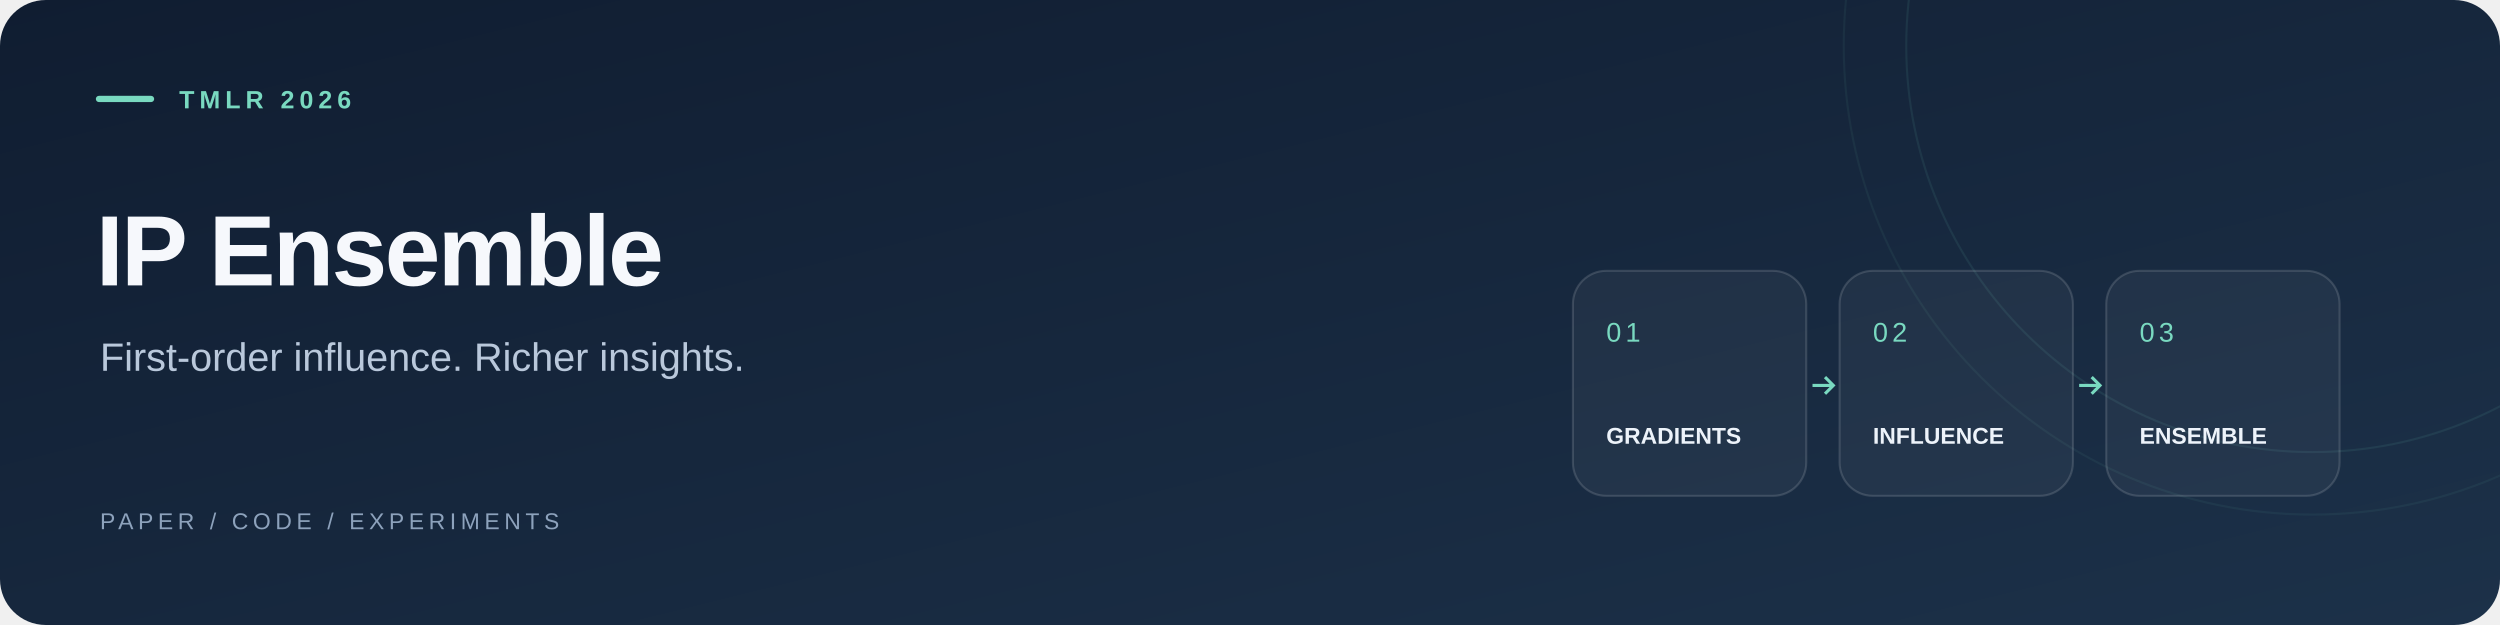
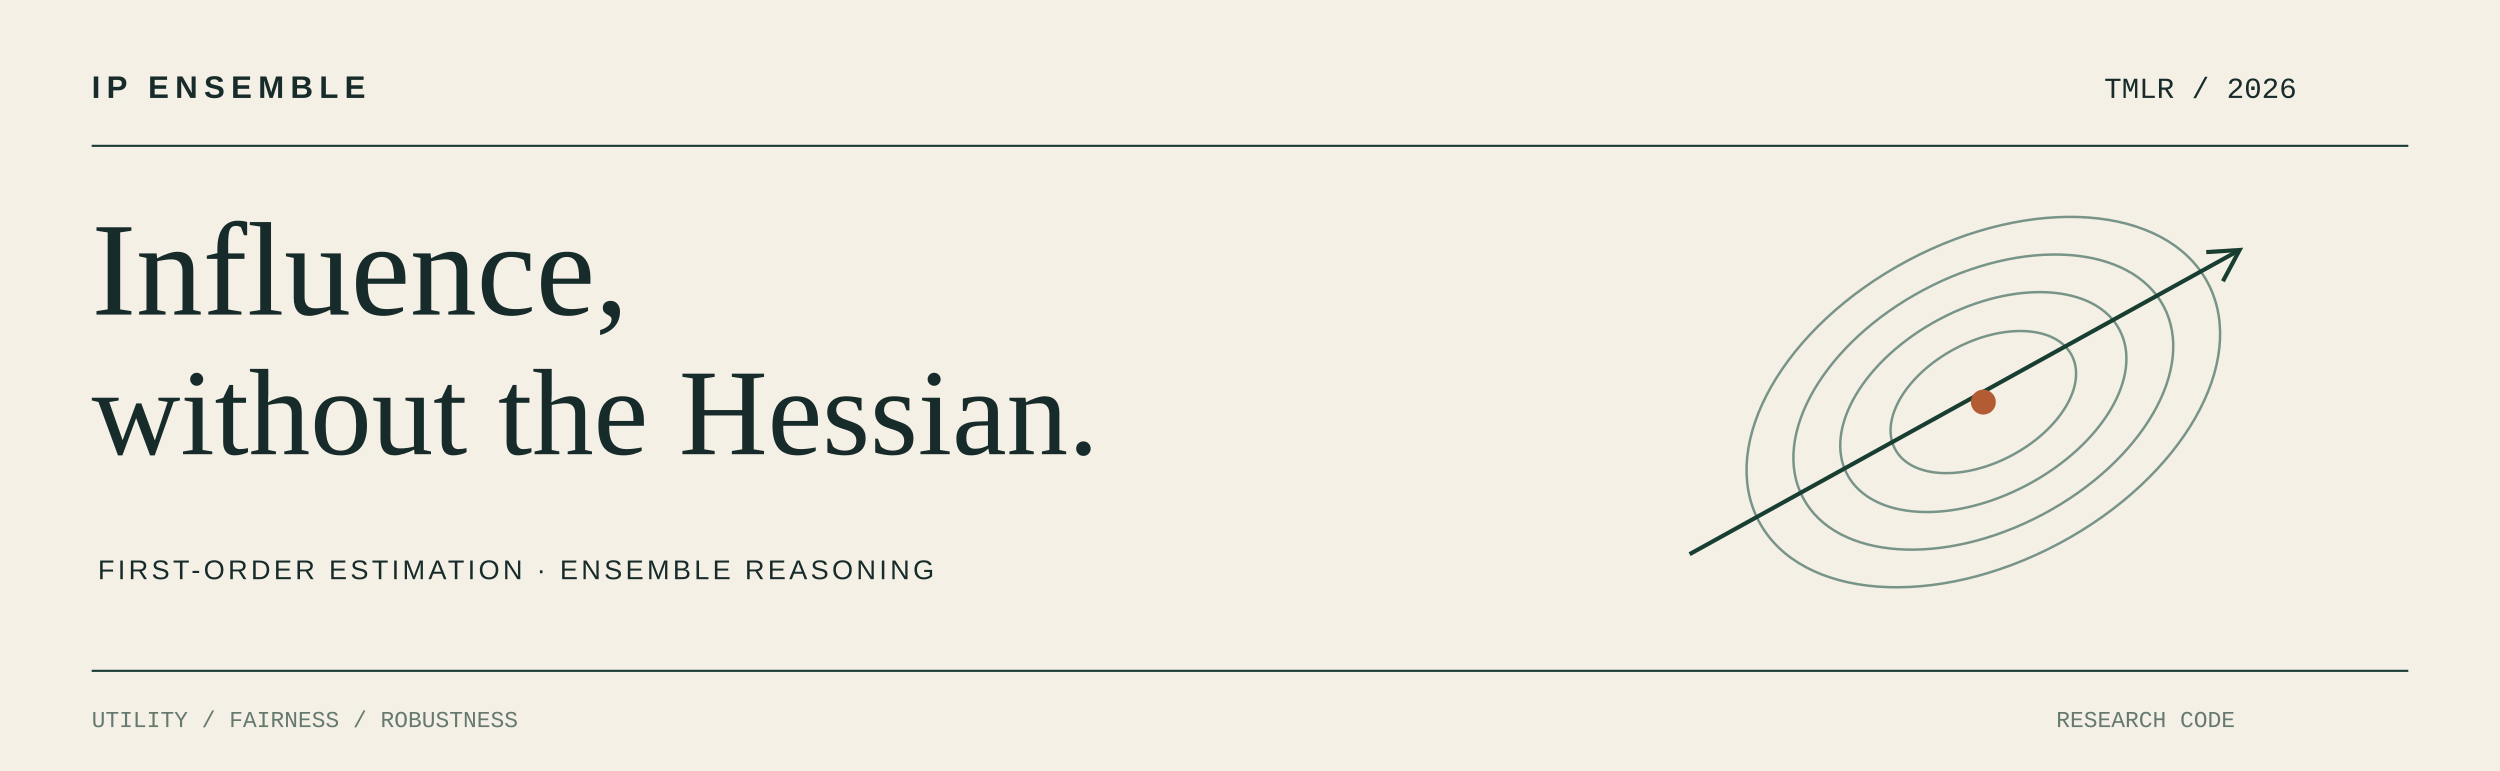
- <svg xmlns="http://www.w3.org/2000/svg" width="1200" height="300" viewBox="0 0 1200 300" role="img" aria-label="IP Ensemble">
-   <defs>
-     <linearGradient id="bg" x2="1" y2="1">
-       <stop stop-color="#101d31" />
-       <stop offset="1" stop-color="#1c3149" />
-     </linearGradient>
-   </defs>
-   <rect width="1200" height="300" rx="22" fill="url(#bg)" />
-   <circle cx="1110" cy="22" r="195" fill="none" stroke="#79d9c0" stroke-opacity="0.09" />
-   <circle cx="1110" cy="22" r="225" fill="none" stroke="#79d9c0" stroke-opacity="0.06" />
-   <g font-family="Arial, Helvetica, sans-serif">
-     <rect x="46" y="46" width="28" height="3" rx="1.5" fill="#79d9c0" />
-     <text x="86" y="52" font-size="12" letter-spacing="2.4" font-weight="700" fill="#79d9c0">TMLR 2026</text>
-     <text x="46" y="137" font-size="48" font-weight="700" letter-spacing="-1.2" fill="#f6f8fc">IP Ensemble</text>
-     <text x="48" y="178" font-size="19" fill="#b9c8db">First-order influence. Richer insights.</text>
-     <text x="48" y="254" font-size="11" letter-spacing="2.2" fill="#8da2bc">PAPER  /  CODE  /  EXPERIMENTS</text>
-     <rect x="755" y="130" width="112" height="108" rx="16" fill="#ffffff" fill-opacity="0.045" stroke="#ffffff" stroke-opacity="0.14" />
-     <text x="771" y="164" fill="#79d9c0" font-size="13" letter-spacing="2">01</text>
-     <text x="771" y="213" fill="#edf3fa" font-size="11" font-weight="600">GRADIENTS</text>
-     <path d="M870 185h10m-4-4 4 4-4 4" fill="none" stroke="#79d9c0" stroke-width="1.5" />
-     <rect x="883" y="130" width="112" height="108" rx="16" fill="#ffffff" fill-opacity="0.045" stroke="#ffffff" stroke-opacity="0.14" />
-     <text x="899" y="164" fill="#79d9c0" font-size="13" letter-spacing="2">02</text>
-     <text x="899" y="213" fill="#edf3fa" font-size="11" font-weight="600">INFLUENCE</text>
-     <path d="M998 185h10m-4-4 4 4-4 4" fill="none" stroke="#79d9c0" stroke-width="1.5" />
-     <rect x="1011" y="130" width="112" height="108" rx="16" fill="#ffffff" fill-opacity="0.045" stroke="#ffffff" stroke-opacity="0.14" />
-     <text x="1027" y="164" fill="#79d9c0" font-size="13" letter-spacing="2">03</text>
-     <text x="1027" y="213" fill="#edf3fa" font-size="11" font-weight="600">ENSEMBLE</text>
-   </g>
+ <svg xmlns="http://www.w3.org/2000/svg" width="1200" height="370" viewBox="0 0 1200 370">
+   <rect width="1200" height="370" fill="#f4f0e6" />
+   <path d="M44 70H1156M44 322H1156" stroke="#163b32" stroke-width="1" />
+   <text x="44" y="47" font-family="Arial, Helvetica, sans-serif" font-size="15" fill="#172b2a" font-weight="bold" letter-spacing="3">IP ENSEMBLE</text>
+   <text x="1010" y="47" font-family="Courier New, monospace" font-size="14" fill="#172b2a" font-weight="normal">TMLR / 2026</text>
+   <text x="44" y="151" font-family="Georgia, Times New Roman, serif" font-size="64" fill="#172b2a" font-weight="normal">Influence,</text>
+   <text x="44" y="218" font-family="Georgia, Times New Roman, serif" font-size="59" fill="#172b2a" font-weight="normal">without the Hessian.</text>
+   <text x="47" y="278" font-family="Arial, Helvetica, sans-serif" font-size="13" fill="#172b2a" font-weight="normal" letter-spacing="1.6">FIRST-ORDER ESTIMATION  ·  ENSEMBLE REASONING</text>
+   <ellipse cx="952" cy="193" rx="122" ry="77" transform="rotate(-28 952 193)" fill="none" stroke="#789488" stroke-width="1.2" />
+   <ellipse cx="952" cy="193" rx="98" ry="61" transform="rotate(-28 952 193)" fill="none" stroke="#789488" stroke-width="1.2" />
+   <ellipse cx="952" cy="193" rx="74" ry="45" transform="rotate(-28 952 193)" fill="none" stroke="#789488" stroke-width="1.2" />
+   <ellipse cx="952" cy="193" rx="48" ry="29" transform="rotate(-28 952 193)" fill="none" stroke="#789488" stroke-width="1.2" />
+   <path d="M811 266L1075 120" stroke="#173e31" stroke-width="2" />
+   <path d="M1059 121L1075 120L1067 135" fill="none" stroke="#173e31" stroke-width="2" />
+   <circle cx="952" cy="193" r="6" fill="#b35c34" />
+   <text x="44" y="349" font-family="Courier New, monospace" font-size="11" fill="#65796e" font-weight="normal">UTILITY / FAIRNESS / ROBUSTNESS</text>
+   <text x="987" y="349" font-family="Courier New, monospace" font-size="11" fill="#65796e" font-weight="normal">RESEARCH CODE</text>
</svg>
